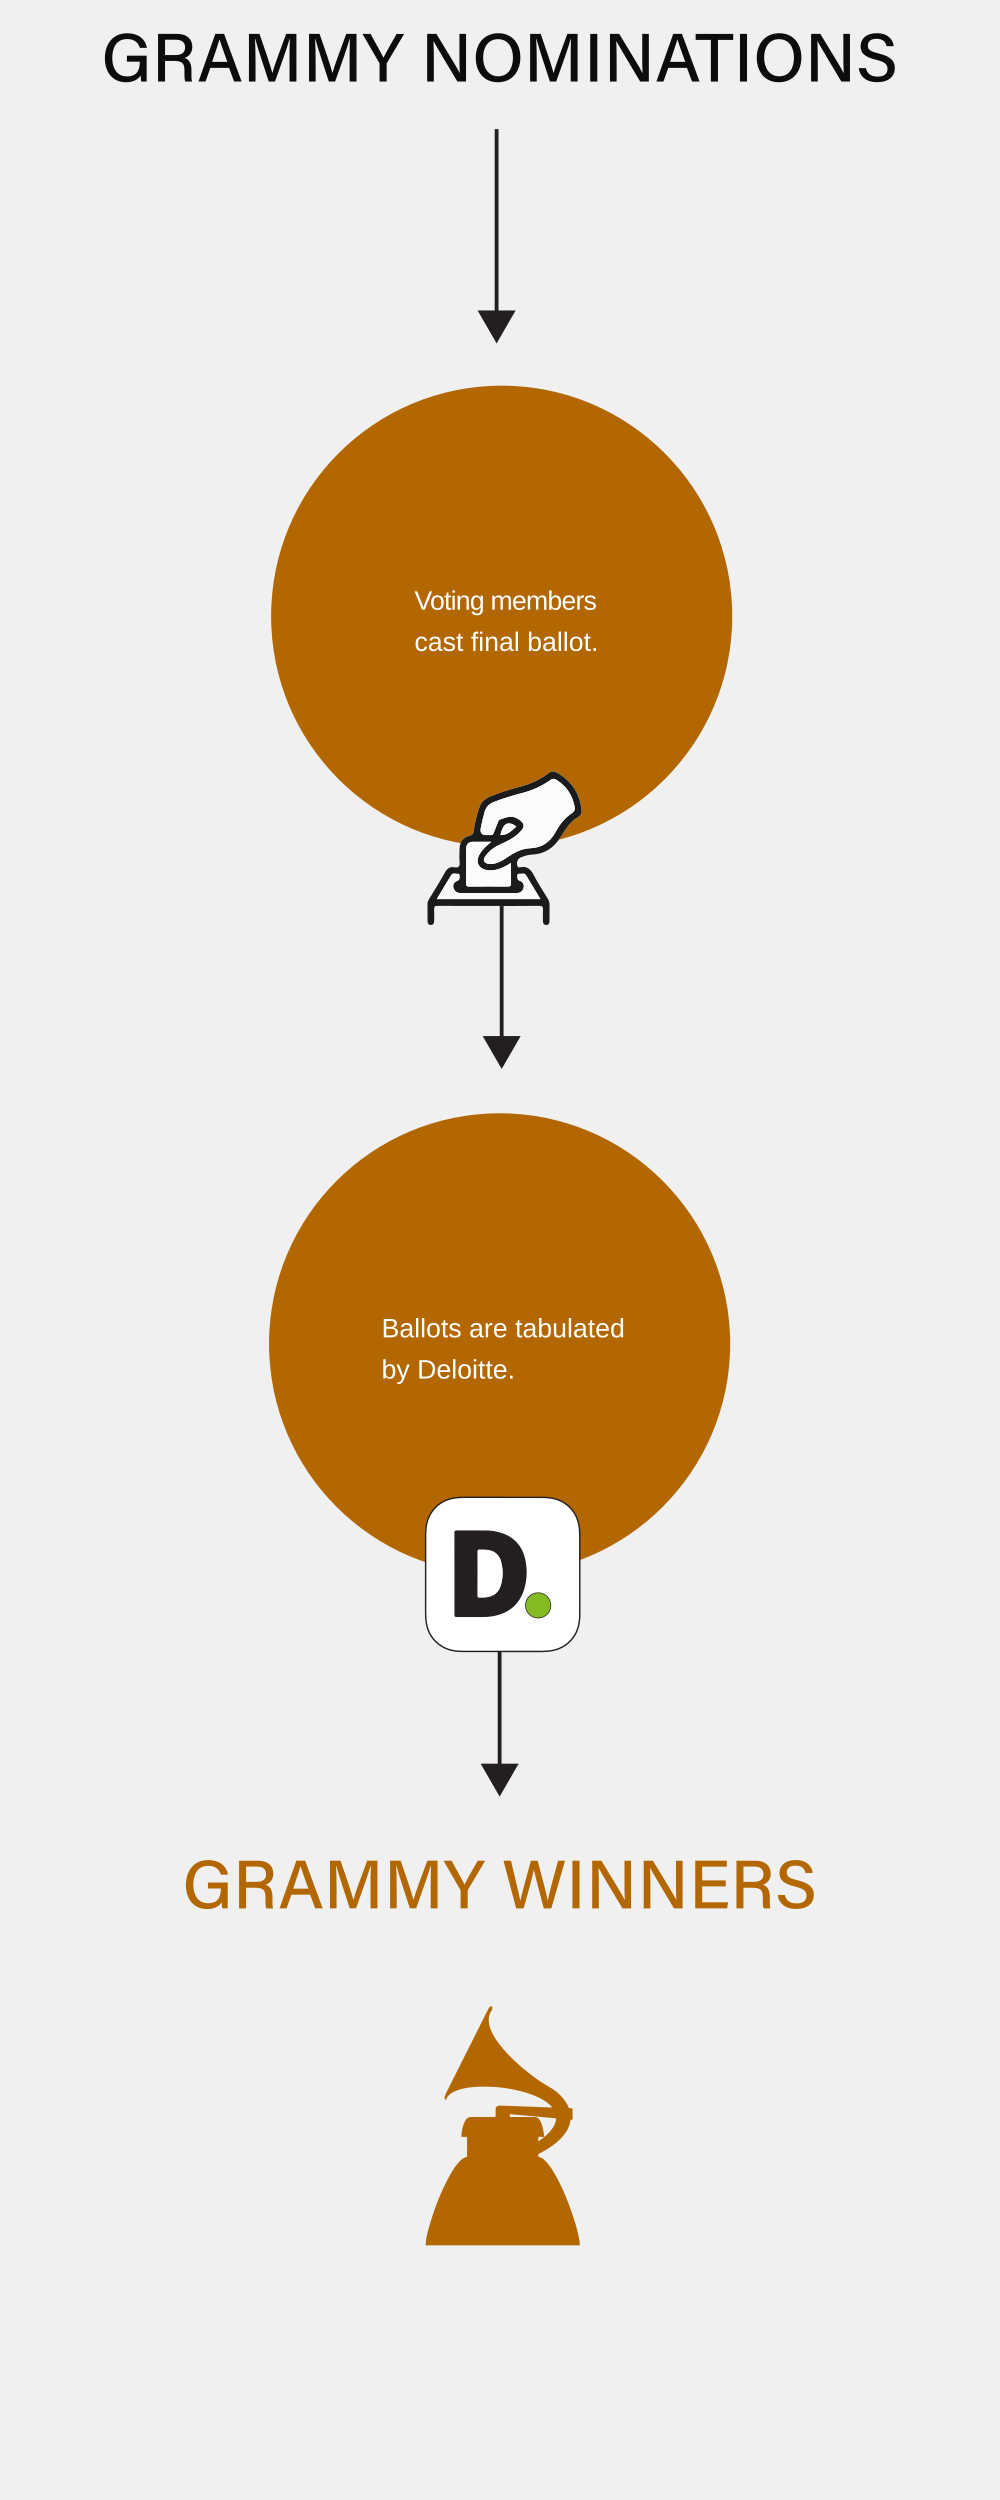
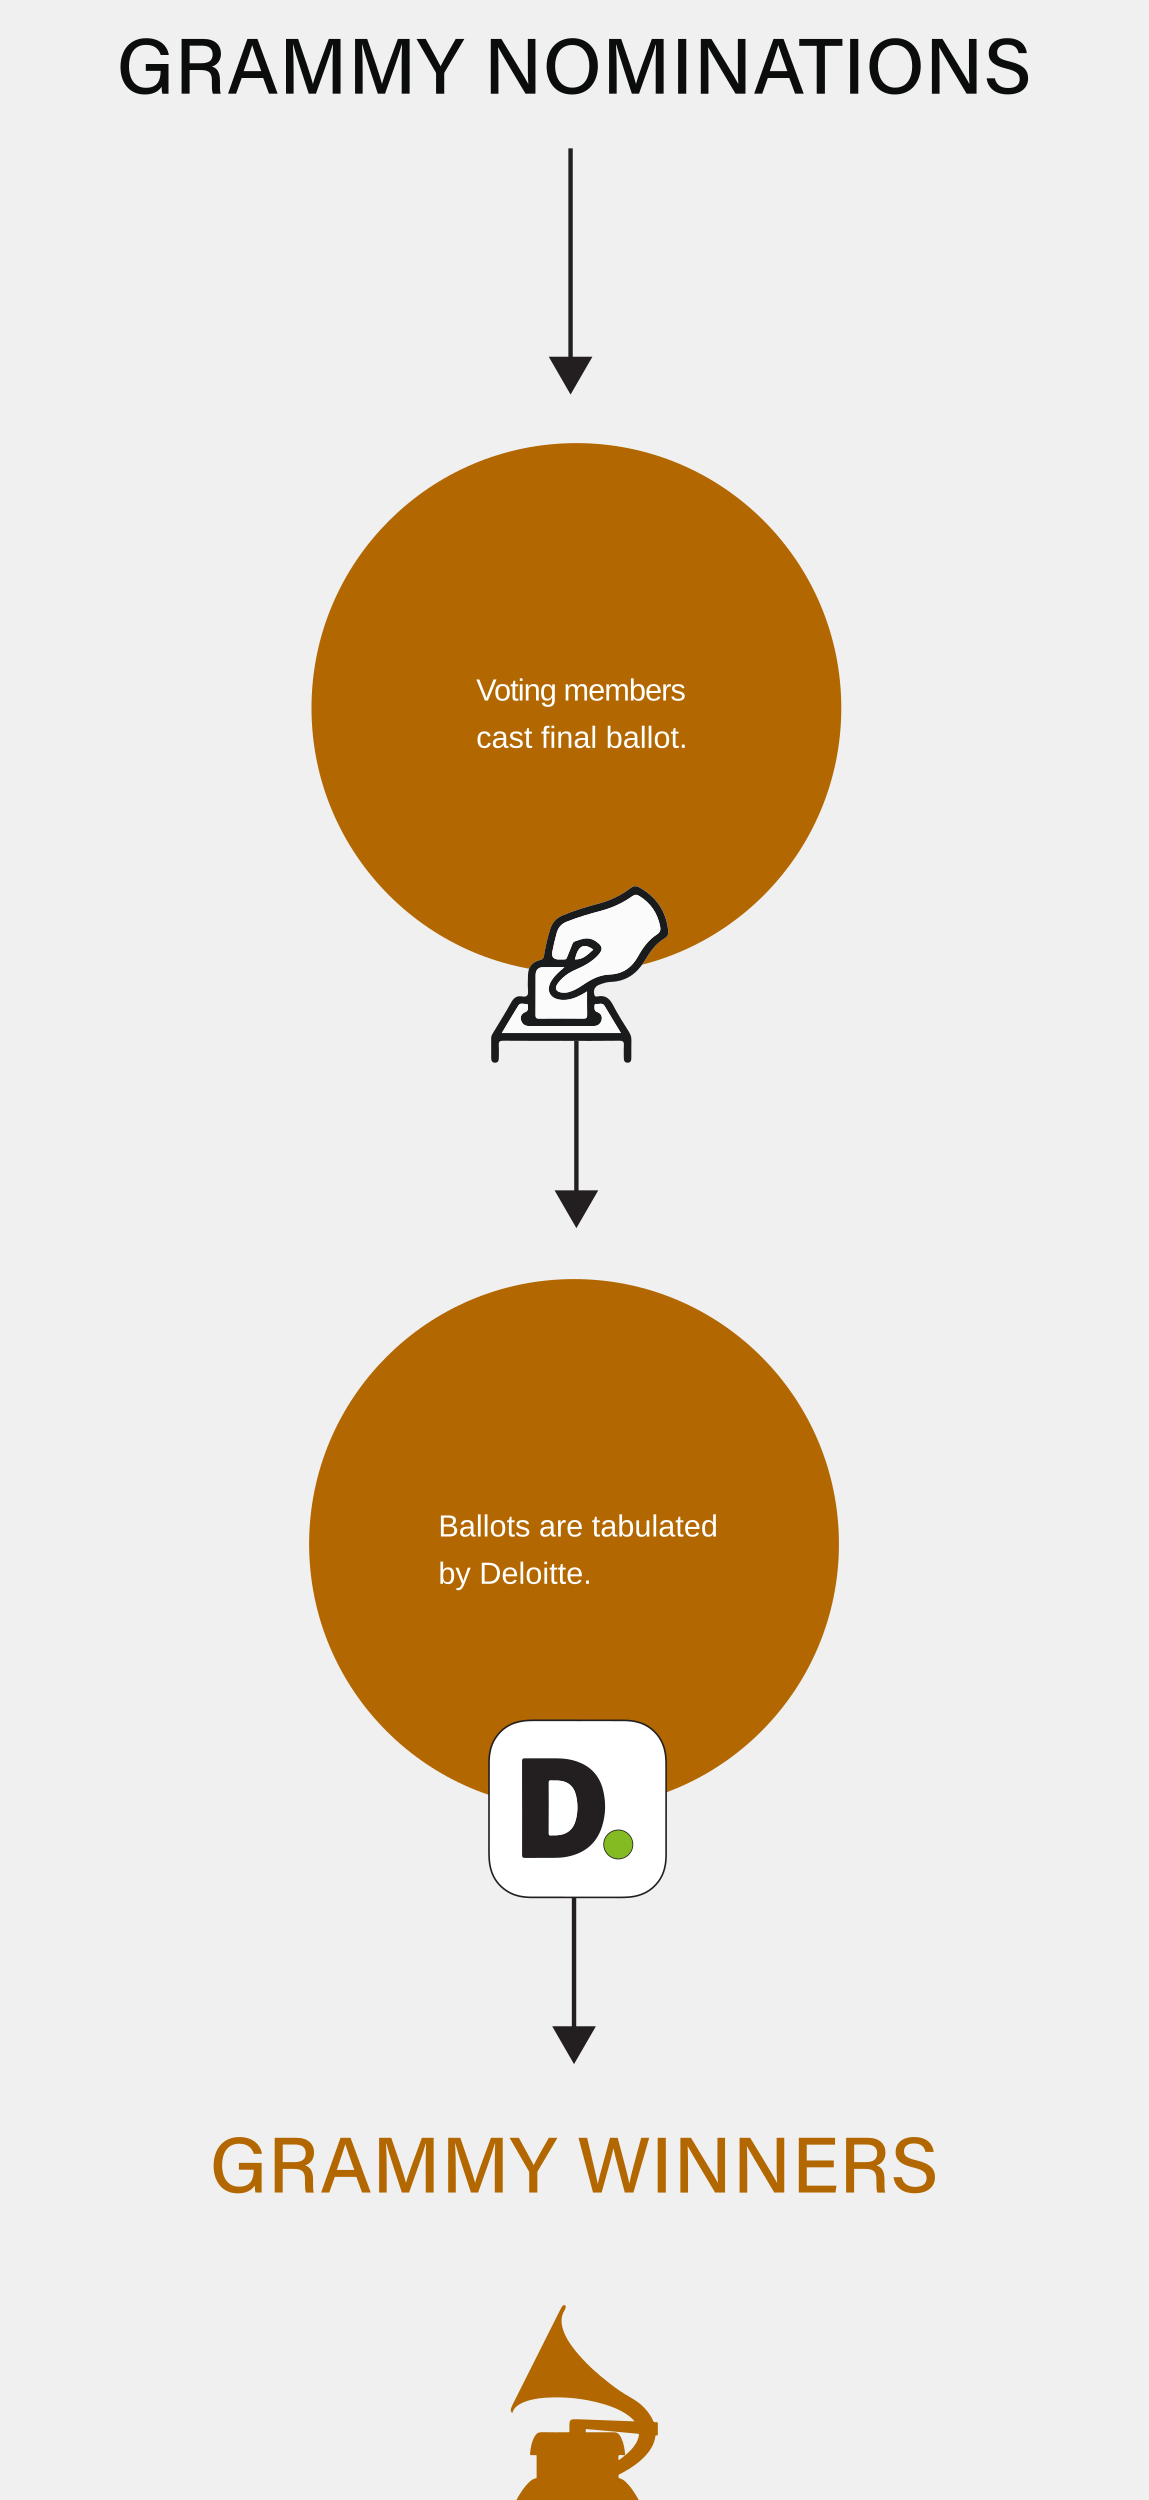
- <svg xmlns="http://www.w3.org/2000/svg" id="Layer_1" data-name="Layer 1" viewBox="100 0 524.25 1311.54">
+ <svg xmlns="http://www.w3.org/2000/svg" id="Layer_1" data-name="Layer 1" viewBox="100 0 524.25 1141.54">
  <g>
    <path d="M176.93,42.79h-2.81c-.18-.53-.28-1.6-.33-3.21-1.15,1.79-3.35,3.57-7.68,3.57-7.22,0-11.09-5.47-11.09-12.59,0-7.49,4.16-13.12,11.76-13.12,5.93,0,9.61,3.24,10.3,7.67h-3.71c-.79-2.58-2.66-4.62-6.66-4.62-5.68,0-7.82,4.57-7.82,9.91,0,4.99,2.2,9.69,7.72,9.69s6.71-3.63,6.71-7.47v-.26h-6.75v-3.14h10.37v13.59Z" fill="#0b0c0c" />
    <path d="M186.58,31.96v10.82h-3.66V17.78h10c5.2,0,7.97,2.83,7.97,6.72,0,3.27-1.86,5.21-4.14,5.89,1.89,.53,3.68,2.01,3.68,6.38v1.1c0,1.71-.06,3.84,.34,4.92h-3.58c-.45-1.08-.44-3.01-.44-5.42v-.5c0-3.4-.95-4.9-5.34-4.9h-4.82Zm0-3.08h5.27c3.66,0,5.24-1.38,5.24-4.05s-1.66-3.98-4.91-3.98h-5.59v8.03Z" fill="#0b0c0c" />
    <path d="M210.36,35.61l-2.55,7.17h-3.68l8.83-25h4.59l9.21,25h-3.94l-2.64-7.17h-9.82Zm8.91-3.14c-2.27-6.33-3.54-9.79-4.1-11.76h-.04c-.61,2.19-2.04,6.35-3.86,11.76h8Z" fill="#0b0c0c" />
    <path d="M251.87,32.37c0-4.57,.05-9.3,.16-11.97h-.14c-1.09,4.25-4.84,14.53-7.62,22.38h-3.28c-2.1-6.48-5.99-18.03-7.1-22.44h-.12c.2,2.9,.29,8.37,.29,12.66v9.78h-3.46V17.78h5.53c2.67,7.53,5.9,17.19,6.73,20.48h.06c.59-2.57,4.44-13.14,7.21-20.48h5.37v25h-3.61v-10.41Z" fill="#0b0c0c" />
    <path d="M283.4,32.37c0-4.57,.05-9.3,.16-11.97h-.14c-1.09,4.25-4.84,14.53-7.62,22.38h-3.28c-2.1-6.48-5.99-18.03-7.1-22.44h-.12c.2,2.9,.29,8.37,.29,12.66v9.78h-3.46V17.78h5.53c2.67,7.53,5.9,17.19,6.73,20.48h.06c.59-2.57,4.44-13.14,7.21-20.48h5.37v25h-3.61v-10.41Z" fill="#0b0c0c" />
    <path d="M299.12,42.79v-9.11c0-.25-.06-.5-.18-.69l-8.77-15.2h4.23c2.21,4.01,5.62,10.18,6.78,12.48,1.08-2.25,4.62-8.51,6.9-12.48h3.94l-9.02,15.23c-.09,.16-.16,.29-.16,.67v9.1h-3.73Z" fill="#0b0c0c" />
    <path d="M324.1,42.79V17.78h4.83c3.5,5.8,10.91,17.8,12.27,20.52h.05c-.25-3.1-.23-7.11-.23-11.2v-9.32h3.47v25h-4.54c-3.19-5.32-10.99-18.37-12.5-21.19h-.05c.18,2.72,.19,7.13,.19,11.64v9.56h-3.48Z" fill="#0b0c0c" />
    <path d="M372.99,30.16c0,6.89-3.92,12.99-11.84,12.99-7.45,0-11.56-5.69-11.56-12.86s4.26-12.86,11.86-12.86c7.09,0,11.54,5.25,11.54,12.73Zm-19.53,.02c0,5.3,2.65,9.84,7.84,9.84,5.62,0,7.81-4.64,7.81-9.81s-2.49-9.66-7.82-9.66-7.83,4.38-7.83,9.63Z" fill="#0b0c0c" />
    <path d="M399.39,32.37c0-4.57,.05-9.3,.16-11.97h-.14c-1.09,4.25-4.84,14.53-7.62,22.38h-3.28c-2.1-6.48-5.99-18.03-7.1-22.44h-.12c.2,2.9,.29,8.37,.29,12.66v9.78h-3.46V17.78h5.53c2.67,7.53,5.9,17.19,6.73,20.48h.06c.59-2.57,4.44-13.14,7.21-20.48h5.37v25h-3.61v-10.41Z" fill="#0b0c0c" />
    <path d="M413.35,17.78v25h-3.71V17.78h3.71Z" fill="#0b0c0c" />
    <path d="M420,42.79V17.78h4.83c3.5,5.8,10.91,17.8,12.27,20.52h.05c-.25-3.1-.23-7.11-.23-11.2v-9.32h3.47v25h-4.54c-3.19-5.32-10.99-18.37-12.5-21.19h-.05c.18,2.72,.19,7.13,.19,11.64v9.56h-3.48Z" fill="#0b0c0c" />
    <path d="M450.59,35.61l-2.55,7.17h-3.68l8.83-25h4.59l9.21,25h-3.94l-2.64-7.17h-9.82Zm8.91-3.14c-2.27-6.33-3.54-9.79-4.1-11.76h-.04c-.61,2.19-2.04,6.35-3.86,11.76h8Z" fill="#0b0c0c" />
    <path d="M472.93,20.93h-7.98v-3.14h19.7v3.14h-7.99v21.86h-3.73V20.93Z" fill="#0b0c0c" />
    <path d="M491.9,17.78v25h-3.71V17.78h3.71Z" fill="#0b0c0c" />
    <path d="M520.41,30.16c0,6.89-3.92,12.99-11.84,12.99-7.45,0-11.56-5.69-11.56-12.86s4.26-12.86,11.86-12.86c7.09,0,11.54,5.25,11.54,12.73Zm-19.53,.02c0,5.3,2.65,9.84,7.84,9.84,5.62,0,7.81-4.64,7.81-9.81s-2.49-9.66-7.82-9.66-7.83,4.38-7.83,9.63Z" fill="#0b0c0c" />
    <path d="M525.52,42.79V17.78h4.83c3.5,5.8,10.91,17.8,12.27,20.52h.05c-.25-3.1-.23-7.11-.23-11.2v-9.32h3.47v25h-4.54c-3.19-5.32-10.99-18.37-12.5-21.19h-.05c.18,2.72,.19,7.13,.19,11.64v9.56h-3.48Z" fill="#0b0c0c" />
    <path d="M554.27,35.76c.66,2.91,2.66,4.43,6.15,4.43,3.71,0,5.19-1.7,5.19-3.96,0-2.42-1.23-3.72-6.1-4.9-6.06-1.46-8.04-3.57-8.04-7.05,0-3.83,2.84-6.85,8.48-6.85,6.08,0,8.57,3.46,8.91,6.82h-3.77c-.41-2.09-1.7-3.89-5.27-3.89-2.88,0-4.52,1.28-4.52,3.55s1.34,3.12,5.66,4.15c7.16,1.73,8.48,4.49,8.48,7.76,0,4.13-3.08,7.29-9.28,7.29s-9.13-3.38-9.66-7.35h3.77Z" fill="#0b0c0c" />
  </g>
  <g>
    <line x1="360.53" y1="67.74" x2="360.53" y2="165.81" fill="none" stroke="#231f20" stroke-miterlimit="10" stroke-width="2" />
    <polygon points="350.56 162.89 360.53 180.16 370.5 162.89 350.56 162.89" fill="#231f20" />
  </g>
  <g>
    <line x1="363.19" y1="376.38" x2="363.19" y2="546.45" fill="none" stroke="#231f20" stroke-miterlimit="10" stroke-width="2" />
    <polygon points="353.22 543.53 363.19 560.8 373.17 543.53 353.22 543.53" fill="#231f20" />
  </g>
  <circle cx="363.19" cy="323.29" r="120.96" fill="#b26700" />
  <text transform="translate(307.44 319.88)" fill="#fff" font-family="FuturaPT-Book, Futura PT, Futura,Trebuchet MS,Arial,sans-serif" font-size="14">
    <tspan x="10" y="0" letter-spacing="-.03em">Voting members </tspan>
    <tspan x="10" y="21.6">cast final ballot.</tspan>
  </text>
  <g>
    <path d="M219.45,1001.16h-2.81c-.18-.53-.28-1.6-.33-3.21-1.15,1.79-3.35,3.57-7.68,3.57-7.22,0-11.09-5.47-11.09-12.59,0-7.49,4.16-13.12,11.76-13.12,5.93,0,9.61,3.24,10.3,7.67h-3.71c-.79-2.58-2.66-4.62-6.66-4.62-5.68,0-7.82,4.57-7.82,9.91,0,4.99,2.2,9.69,7.72,9.69s6.71-3.63,6.71-7.47v-.26h-6.75v-3.14h10.37v13.59Z" fill="#b26700" />
    <path d="M229.09,990.34v10.82h-3.66v-25h10c5.2,0,7.97,2.83,7.97,6.72,0,3.27-1.86,5.21-4.14,5.89,1.89,.53,3.68,2.01,3.68,6.38v1.1c0,1.71-.06,3.84,.34,4.92h-3.58c-.45-1.08-.44-3.01-.44-5.42v-.5c0-3.4-.95-4.9-5.34-4.9h-4.82Zm0-3.08h5.27c3.66,0,5.24-1.38,5.24-4.05s-1.66-3.98-4.91-3.98h-5.59v8.03Z" fill="#b26700" />
    <path d="M252.88,993.98l-2.55,7.17h-3.68l8.83-25h4.59l9.21,25h-3.94l-2.64-7.17h-9.82Zm8.91-3.14c-2.27-6.33-3.54-9.79-4.1-11.76h-.04c-.61,2.19-2.04,6.35-3.86,11.76h8Z" fill="#b26700" />
    <path d="M294.38,990.74c0-4.57,.05-9.3,.16-11.97h-.14c-1.09,4.25-4.84,14.53-7.62,22.38h-3.28c-2.1-6.48-5.99-18.03-7.1-22.44h-.12c.2,2.9,.29,8.37,.29,12.66v9.78h-3.46v-25h5.53c2.67,7.53,5.9,17.19,6.73,20.48h.06c.59-2.57,4.44-13.14,7.21-20.48h5.37v25h-3.61v-10.41Z" fill="#b26700" />
    <path d="M325.92,990.74c0-4.57,.05-9.3,.16-11.97h-.14c-1.09,4.25-4.84,14.53-7.62,22.38h-3.28c-2.1-6.48-5.99-18.03-7.1-22.44h-.12c.2,2.9,.29,8.37,.29,12.66v9.78h-3.46v-25h5.53c2.67,7.53,5.9,17.19,6.73,20.48h.06c.59-2.57,4.44-13.14,7.21-20.48h5.37v25h-3.61v-10.41Z" fill="#b26700" />
    <path d="M341.64,1001.16v-9.11c0-.25-.06-.5-.18-.69l-8.77-15.2h4.23c2.21,4.01,5.62,10.18,6.78,12.48,1.08-2.25,4.62-8.51,6.9-12.48h3.94l-9.02,15.23c-.09,.16-.16,.29-.16,.67v9.1h-3.73Z" fill="#b26700" />
    <path d="M370.79,1001.16l-6.64-25h3.93c2.02,8.81,4.41,18.16,4.84,21h.04c.71-3.48,3.95-14.68,5.55-21h3.53c1.46,5.44,4.71,17.56,5.31,20.85h.04c.81-4.54,4.1-15.95,5.39-20.85h3.65l-7.2,25h-3.95c-1.48-5.71-4.5-16.9-5.16-20.14h-.04c-.78,3.86-3.82,14.53-5.37,20.14h-3.93Z" fill="#b26700" />
    <path d="M404.02,976.16v25h-3.71v-25h3.71Z" fill="#b26700" />
    <path d="M410.68,1001.16v-25h4.83c3.5,5.8,10.91,17.8,12.27,20.52h.05c-.25-3.1-.23-7.11-.23-11.2v-9.32h3.47v25h-4.54c-3.19-5.32-10.99-18.37-12.5-21.19h-.05c.18,2.72,.19,7.13,.19,11.64v9.56h-3.48Z" fill="#b26700" />
    <path d="M437.71,1001.16v-25h4.83c3.5,5.8,10.91,17.8,12.27,20.52h.05c-.25-3.1-.23-7.11-.23-11.2v-9.32h3.47v25h-4.54c-3.19-5.32-10.99-18.37-12.5-21.19h-.05c.18,2.72,.19,7.13,.19,11.64v9.56h-3.48Z" fill="#b26700" />
    <path d="M480.72,989.64h-12.34v8.37h13.57l-.47,3.14h-16.73v-25h16.55v3.14h-12.93v7.2h12.34v3.14Z" fill="#b26700" />
    <path d="M490.01,990.34v10.82h-3.66v-25h10c5.2,0,7.97,2.83,7.97,6.72,0,3.27-1.86,5.21-4.14,5.89,1.89,.53,3.68,2.01,3.68,6.38v1.1c0,1.71-.06,3.84,.34,4.92h-3.58c-.45-1.08-.44-3.01-.44-5.42v-.5c0-3.4-.95-4.9-5.34-4.9h-4.82Zm0-3.08h5.27c3.66,0,5.24-1.38,5.24-4.05s-1.66-3.98-4.91-3.98h-5.59v8.03Z" fill="#b26700" />
    <path d="M511.75,994.13c.66,2.91,2.66,4.43,6.15,4.43,3.71,0,5.19-1.7,5.19-3.96,0-2.42-1.23-3.72-6.1-4.9-6.06-1.46-8.04-3.57-8.04-7.05,0-3.83,2.84-6.85,8.48-6.85,6.08,0,8.57,3.46,8.91,6.82h-3.77c-.41-2.09-1.7-3.89-5.27-3.89-2.88,0-4.52,1.28-4.52,3.55s1.34,3.12,5.66,4.15c7.16,1.73,8.48,4.49,8.48,7.76,0,4.13-3.08,7.29-9.28,7.29s-9.13-3.38-9.66-7.35h3.77Z" fill="#b26700" />
  </g>
  <g>
    <line x1="362.11" y1="758.09" x2="362.11" y2="928.16" fill="none" stroke="#231f20" stroke-miterlimit="10" stroke-width="2" />
    <polygon points="352.14 925.24 362.11 942.52 372.09 925.24 352.14 925.24" fill="#231f20" />
  </g>
  <circle cx="362.11" cy="705.01" r="120.96" fill="#b26700" />
  <text transform="translate(290.17 701.6)" fill="#fff" font-family="FuturaPT-Book, Futura PT, Futura,Trebuchet MS,Arial,sans-serif" font-size="14">
    <tspan x="10" y="0">Ballots are tabulated </tspan>
    <tspan x="10" y="21.6">by Deloitte.</tspan>
  </text>
  <g>
    <path d="M356.35,475.26c8.78,0,17.57,.07,26.35-.06,1.94-.03,2.31,.6,2.19,2.3-.14,1.84,0,3.7-.04,5.54-.02,1.25,.4,2.2,1.76,2.2,1.41,0,1.7-1.06,1.7-2.25,0-2.62-.04-5.24,.03-7.86,.04-1.44-.29-2.66-1.07-3.9-2.49-3.98-5.04-7.93-7.19-12.09-1.59-3.06-3.47-4.92-7.12-4.19-.5,.1-1.21,.28-1.49-.61-.68-2.12,.11-3.94,2.16-4.71,1.73-.64,3.5-1.23,5.37-1.3,6.76-.24,11.63-3.6,15.1-9.18,2.53-4.07,5.04-8.17,9.31-10.67,1.52-.89,1.9-2,1.72-3.62-1.02-8.83-5.39-15.38-13.18-19.67-1.45-.8-2.61-.72-3.99,.33-4.39,3.34-9.28,5.66-14.65,7.08-5.57,1.48-11.1,3.12-16.42,5.39-2.83,1.2-4.6,3.13-5.56,6.04-1.33,4.04-2.23,8.16-2.91,12.34-.19,1.15-.56,1.67-1.74,1.95-3.69,.88-5.47,3.13-5.57,6.9-.07,2.39-.16,4.79,.02,7.16,.17,2.12-.55,2.97-2.64,2.59-2.47-.45-3.9,.62-5.1,2.8-2.6,4.71-5.48,9.27-8.26,13.88-.44,.73-.86,1.41-.84,2.33,.04,3,.03,6.01,.01,9.01,0,1.22,.35,2.22,1.72,2.25,1.4,.03,1.77-1,1.78-2.2,0-1.93,.11-3.86-.03-5.78-.12-1.6,.37-2.08,2.02-2.06,8.86,.09,17.72,.04,26.58,.05Z" fill="#fefefe" />
    <path d="M356.35,475.26c-8.86,0-17.72,.04-26.58-.04-1.65-.02-2.13,.46-2.02,2.06,.14,1.92,.04,3.85,.03,5.78,0,1.21-.38,2.23-1.78,2.2-1.37-.03-1.73-1.02-1.72-2.25,.02-3,.03-6.01-.01-9.01-.01-.92,.41-1.6,.84-2.33,2.78-4.61,5.67-9.17,8.26-13.88,1.2-2.18,2.63-3.25,5.1-2.8,2.09,.38,2.81-.47,2.64-2.59-.19-2.37-.09-4.77-.02-7.16,.1-3.76,1.88-6.01,5.57-6.9,1.18-.28,1.55-.8,1.74-1.95,.69-4.17,1.58-8.3,2.91-12.34,.96-2.91,2.73-4.84,5.56-6.04,5.33-2.27,10.85-3.91,16.42-5.39,5.37-1.43,10.26-3.75,14.65-7.08,1.38-1.05,2.54-1.13,3.99-.33,7.79,4.29,12.16,10.84,13.18,19.67,.19,1.62-.2,2.73-1.72,3.62-4.27,2.5-6.78,6.6-9.31,10.67-3.47,5.59-8.34,8.94-15.1,9.18-1.87,.07-3.63,.65-5.37,1.3-2.06,.76-2.84,2.59-2.16,4.71,.29,.89,.99,.71,1.49,.61,3.66-.73,5.54,1.13,7.12,4.19,2.15,4.16,4.7,8.11,7.19,12.09,.78,1.24,1.11,2.46,1.07,3.9-.07,2.62-.03,5.24-.03,7.86,0,1.2-.29,2.25-1.7,2.25-1.36,0-1.78-.95-1.76-2.2,.03-1.85-.1-3.71,.04-5.54,.13-1.71-.25-2.33-2.19-2.3-8.78,.13-17.56,.06-26.35,.05Zm-1.18-37.16c4.19-.12,2.94,.68,4.57-3.03,.53-1.2,1-2.41,1.45-3.64,.25-.68,.55-1.33,1.25-1.56,3.14-1.07,6.13-2.41,9.5-.14,3.22,2.16,3.7,3.71,1.04,6.55-2.9,3.1-6.61,4.98-10.43,6.64-3.1,1.35-5.72,3.31-7.76,5.99-1.8,2.37-.99,4.05,2.01,4.35,1.08,.11,2.13-.02,3.19-.34,2.17-.66,4.08-1.76,5.93-3.03,3.66-2.52,7.65-4.71,12.05-4.86,6.36-.23,10.52-3.15,13.46-8.5,2.13-3.88,4.76-7.42,8.53-9.85,1.52-.98,1.77-2.08,1.46-3.65-1.16-5.99-4.26-10.61-9.45-13.86-1.18-.74-2.03-.8-3.26,.07-4.29,3.04-8.99,5.24-14.12,6.61-5.34,1.42-10.66,2.95-15.81,5.02-2.41,.97-3.85,2.58-4.56,5.08-.8,2.81-1.44,5.66-2.01,8.52q-.72,3.64,2.96,3.64Zm12.9,14.59c-.92,.55-1.55,.96-2.2,1.32-3.01,1.66-6.14,2.85-9.67,2.54-5.11-.45-7.1-4.29-4.48-8.64,1.43-2.38,3.49-4.19,5.98-6.29-3.61,0-6.73-.05-9.85,.02-2.11,.04-3.28,1.32-3.3,3.59-.03,6.08,.04,12.16-.04,18.25-.02,1.4,.5,1.64,1.73,1.63,6.7-.05,13.4-.07,20.09,0,1.5,.02,1.78-.51,1.74-1.87-.09-3.38-.03-6.77-.03-10.56Zm15.41,19c-2.6-4.32-5.05-8.31-7.43-12.35-.98-1.66-2.48-.7-3.74-.91-.72-.12-.87,.43-.87,1.04,0,1.13-.19,2.15,1.38,2.7,1.44,.51,2.3,1.9,1.87,3.56-.45,1.75-1.69,2.76-3.52,2.77-9.94,.03-19.87,.02-29.81,0-1.86,0-3.06-1.11-3.51-2.81-.43-1.64,.5-2.98,1.93-3.53,1.43-.54,1.28-1.51,1.28-2.56,0-.54,.01-1.24-.75-1.16-1.22,.14-2.74-.73-3.61,.69-2.53,4.09-4.97,8.23-7.58,12.57h54.35Zm-20.98-33.61c3.75,.18,5.92-2.33,8.39-4.46-4.35-3.21-6.93-1.82-8.39,4.46Z" fill="#1a1b1c" />
    <path d="M355.18,438.1q-3.68,0-2.96-3.64c.57-2.86,1.21-5.71,2.01-8.52,.71-2.5,2.15-4.11,4.56-5.08,5.15-2.08,10.47-3.6,15.81-5.02,5.13-1.36,9.83-3.56,14.12-6.61,1.23-.87,2.08-.81,3.26-.07,5.19,3.25,8.29,7.87,9.45,13.86,.3,1.57,.06,2.67-1.46,3.65-3.77,2.43-6.4,5.97-8.53,9.85-2.94,5.35-7.1,8.27-13.46,8.5-4.41,.16-8.4,2.34-12.05,4.86-1.84,1.27-3.76,2.38-5.93,3.03-1.06,.32-2.11,.45-3.19,.34-3-.29-3.81-1.98-2.01-4.35,2.04-2.68,4.66-4.64,7.76-5.99,3.82-1.67,7.53-3.55,10.43-6.64,2.67-2.84,2.18-4.39-1.04-6.55-3.37-2.27-6.37-.93-9.5,.14-.7,.24-1,.89-1.25,1.56-.45,1.22-.93,2.44-1.45,3.64-1.63,3.71-.38,2.91-4.57,3.03Z" fill="#fbfbfb" />
    <path d="M368.08,452.68c0,3.78-.06,7.17,.03,10.56,.04,1.36-.24,1.89-1.74,1.87-6.7-.08-13.4-.06-20.09,0-1.23,0-1.75-.23-1.73-1.63,.07-6.08,0-12.16,.04-18.25,.01-2.27,1.19-3.55,3.3-3.59,3.12-.06,6.24-.02,9.85-.02-2.49,2.09-4.55,3.91-5.98,6.29-2.62,4.36-.63,8.2,4.48,8.64,3.53,.31,6.66-.88,9.67-2.54,.65-.36,1.28-.77,2.2-1.32Z" fill="#fbfbfb" />
    <path d="M383.5,471.68h-54.35c2.6-4.33,5.05-8.48,7.58-12.57,.88-1.42,2.39-.55,3.61-.69,.76-.09,.75,.62,.75,1.16,0,1.05,.15,2.02-1.28,2.56-1.44,.55-2.36,1.89-1.93,3.53,.44,1.7,1.65,2.81,3.51,2.81,9.94,.03,19.87,.03,29.81,0,1.83,0,3.07-1.02,3.52-2.77,.42-1.66-.43-3.05-1.87-3.56-1.57-.55-1.37-1.57-1.38-2.7,0-.61,.14-1.16,.87-1.04,1.26,.21,2.76-.75,3.74,.91,2.37,4.04,4.82,8.03,7.43,12.35Z" fill="#fbfbfb" />
    <path d="M362.52,438.08c1.46-6.28,4.04-7.67,8.39-4.46-2.47,2.13-4.65,4.64-8.39,4.46Z" fill="#fbfbfb" />
  </g>
  <g>
    <path d="M363.74,785.54c-6.46,0-12.91,.01-19.36,0-2.05,0-4.08,.07-6.1,.39-5.25,.85-9.37,3.45-12.22,7.98-2.13,3.39-2.76,7.18-2.76,11.09-.02,13.66,0,27.33-.02,40.99,0,1.86,.09,3.71,.4,5.54,.86,5.18,3.47,9.23,7.91,12.06,3.41,2.17,7.24,2.8,11.18,2.81,13.32,.04,26.64,.01,39.96,.02,1.57,0,3.14-.02,4.71-.16,5.44-.49,9.97-2.69,13.25-7.15,2.67-3.63,3.46-7.82,3.46-12.2,.02-13.54,0-27.07,.01-40.61,0-1.51-.04-3.01-.2-4.52-.53-4.98-2.58-9.14-6.53-12.3-3.69-2.96-8.04-3.87-12.62-3.9-7.02-.05-14.04-.01-21.07-.01Z" fill="#f7f7f7" />
    <path d="M363.74,785.54c7.02,0,14.04-.04,21.07,.01,4.58,.03,8.93,.94,12.62,3.9,3.95,3.17,6,7.33,6.53,12.3,.16,1.5,.2,3.01,.2,4.52,0,13.54,0,27.07-.01,40.61,0,4.38-.79,8.57-3.46,12.2-3.29,4.46-7.81,6.66-13.25,7.15-1.57,.14-3.14,.16-4.71,.16-13.32,0-26.64,.02-39.96-.02-3.94-.01-7.77-.63-11.18-2.81-4.44-2.83-7.05-6.88-7.91-12.06-.3-1.83-.4-3.68-.4-5.54,.01-13.66,0-27.33,.02-40.99,0-3.91,.63-7.7,2.76-11.09,2.85-4.53,6.97-7.13,12.22-7.98,2.02-.33,4.06-.4,6.1-.39,6.45,.02,12.91,0,19.36,0Zm-24.96,40.04c0,7.18,.01,14.35-.02,21.53,0,.73,.2,.88,.89,.87,4.41-.03,8.81-.01,13.22-.02,1.92,0,3.84-.11,5.73-.46,7.93-1.47,13.49-5.8,15.95-13.62,1.71-5.43,1.81-10.98,.44-16.5-1.61-6.45-5.68-10.72-12-12.82-2.77-.92-5.64-1.29-8.55-1.29-4.94,0-9.89,.01-14.83-.02-.74,0-.86,.22-.86,.9,.03,7.14,.02,14.29,.02,21.43Zm43.51,23.08c3.59,0,6.51-2.88,6.51-6.44,0-3.53-2.88-6.43-6.4-6.46-3.6-.02-6.54,2.84-6.56,6.39-.03,3.57,2.88,6.5,6.45,6.51Z" fill="#fff" stroke="#231f20" stroke-miterlimit="10" stroke-width=".75" />
    <path d="M338.79,825.58c0-7.14,0-14.29-.02-21.43,0-.68,.12-.9,.86-.9,4.94,.04,9.88,.01,14.83,.02,2.91,0,5.77,.37,8.55,1.29,6.32,2.1,10.39,6.37,12,12.82,1.38,5.51,1.27,11.07-.44,16.5-2.46,7.82-8.02,12.14-15.95,13.62-1.89,.35-3.81,.46-5.73,.46-4.41,0-8.81-.01-13.22,.02-.68,0-.89-.14-.89-.87,.03-7.18,.02-14.35,.02-21.53Zm11.82,.01c0,3.87,.02,7.74-.02,11.61,0,.73,.2,.92,.89,.87,.88-.07,1.76,0,2.64-.04,4.6-.2,7.56-2.44,8.75-6.8,1.06-3.9,1.06-7.85,.06-11.76-.9-3.52-3.15-5.73-6.82-6.3-1.53-.24-3.08-.1-4.62-.17-.71-.03-.9,.17-.89,.89,.04,3.9,.02,7.81,.02,11.71Z" fill="#231f20" />
    <path d="M382.3,848.66c-3.57,0-6.48-2.94-6.45-6.51,.03-3.55,2.96-6.41,6.56-6.39,3.53,.02,6.4,2.92,6.4,6.46,0,3.56-2.92,6.45-6.51,6.44Z" fill="#84ba22" />
    <path d="M350.61,825.6c0-3.9,.02-7.81-.02-11.71,0-.72,.19-.91,.89-.89,1.54,.06,3.09-.07,4.62,.17,3.68,.57,5.92,2.78,6.82,6.3,1,3.91,1.01,7.86-.06,11.76-1.19,4.36-4.15,6.6-8.75,6.8-.88,.04-1.77-.03-2.64,.04-.69,.05-.9-.14-.89-.87,.04-3.87,.02-7.74,.02-11.61Z" fill="#fff" />
  </g>
  <path d="M389.76,1105.64c-.99-1.21-2.04-2.12-3.19-2.93-3.47-2.43-7.36-3.95-11.4-5.1-8.6-2.45-17.37-3.37-26.29-2.75-3.48,.25-6.92,.81-10.16,2.21-.77,.33-1.5,.72-2.18,1.2-1.25,.88-2.22,1.98-2.6,3.54-.65-.47-.86-1.04-.66-1.79,.25-.99,.71-1.88,1.16-2.78,7.24-14.42,14.48-28.84,21.72-43.26,.23-.45,.47-.9,.88-1.21,.28-.21,.59-.34,.92-.16,.33,.18,.37,.52,.34,.86-.04,.49-.2,.95-.46,1.36-1.83,2.87-1.73,5.89-.72,8.98,1.09,3.36,3,6.27,5.16,9.02,4.63,5.89,10.15,10.85,16.03,15.43,3.08,2.4,6.27,4.62,9.7,6.52,3.92,2.17,7.19,5.08,9.44,9.02,.21,.36,.46,.72,.56,1.11,.24,.93,.8,1.26,1.71,1.11,.58-.1,.67,.19,.66,.7-.03,1.56-.03,3.12,0,4.67,0,.51-.06,.81-.66,.66-.3-.08-.42,.06-.46,.37-.45,3.42-2.12,6.23-4.38,8.73-3.01,3.33-6.69,5.77-10.59,7.91-.46,.25-.92,.51-1.4,.72-.38,.16-.45,.41-.49,.8-.08,.71,.15,.99,.86,1.17,1.13,.29,2,1.07,2.81,1.88,2.12,2.11,3.71,4.61,5.17,7.19,4.17,7.39,7.27,15.24,9.87,23.3,1.18,3.67,2.23,7.38,2.83,11.2,.11,.71,.2,1.43,.22,2.16,.01,.33-.05,.51-.42,.46-.13-.02-.26,0-.39,0-26.42,0-52.83,0-79.25,0-.93,0-.86,.17-.78-.85,.2-2.74,.84-5.41,1.57-8.05,2.74-9.82,6.34-19.29,11.31-28.22,1.2-2.15,2.52-4.22,4.14-6.08,1.23-1.41,2.52-2.77,4.48-3.16,.27-.05,.21-.24,.21-.4,0-3.23,0-6.45,0-9.68,0-.34-.09-.47-.44-.45-.7,.02-1.4,0-2.11,.01-.32,0-.49-.05-.46-.43,.2-2.85,.71-5.61,2.12-8.13,.71-1.28,1.69-1.96,3.29-1.92,3.97,.1,7.94,.02,11.91,.04,.5,0,.69-.11,.67-.65-.04-1.14-.03-2.28,.02-3.42,.04-1.17,.61-1.83,1.77-1.88,1.44-.06,2.89,.03,4.34,.08,5.48,.2,10.96,.41,16.44,.62,2.34,.09,4.69,.17,7.19,.27Zm-4.31,15.5c.96-.79,1.8-1.55,2.57-2.38,1.75-1.89,3.21-3.94,3.67-6.55,.15-.86,.16-.86-.67-.94-.33-.03-.65-.07-.98-.1-4.06-.37-8.12-.75-12.18-1.12-3.32-.3-6.64-.59-9.96-.89-.13-.01-.31-.09-.37,.03-.17,.39-.11,.82-.05,1.22,.05,.35,.39,.2,.6,.2,4.12,0,8.25,.03,12.37,0,1,0,1.73,.38,2.32,1.12,.38,.46,.67,.97,.92,1.51,1.14,2.46,1.61,5.08,1.75,7.91Zm-2.94,2.22c.99-.71,1.98-1.36,2.98-2.3-.47,0-.75-.01-1.02,0-.67,.04-1.61-.3-1.94,.14-.34,.46-.09,1.34-.1,2.04,0,.02,.02,.03,.08,.11Z" fill="#b26700" />
</svg>
